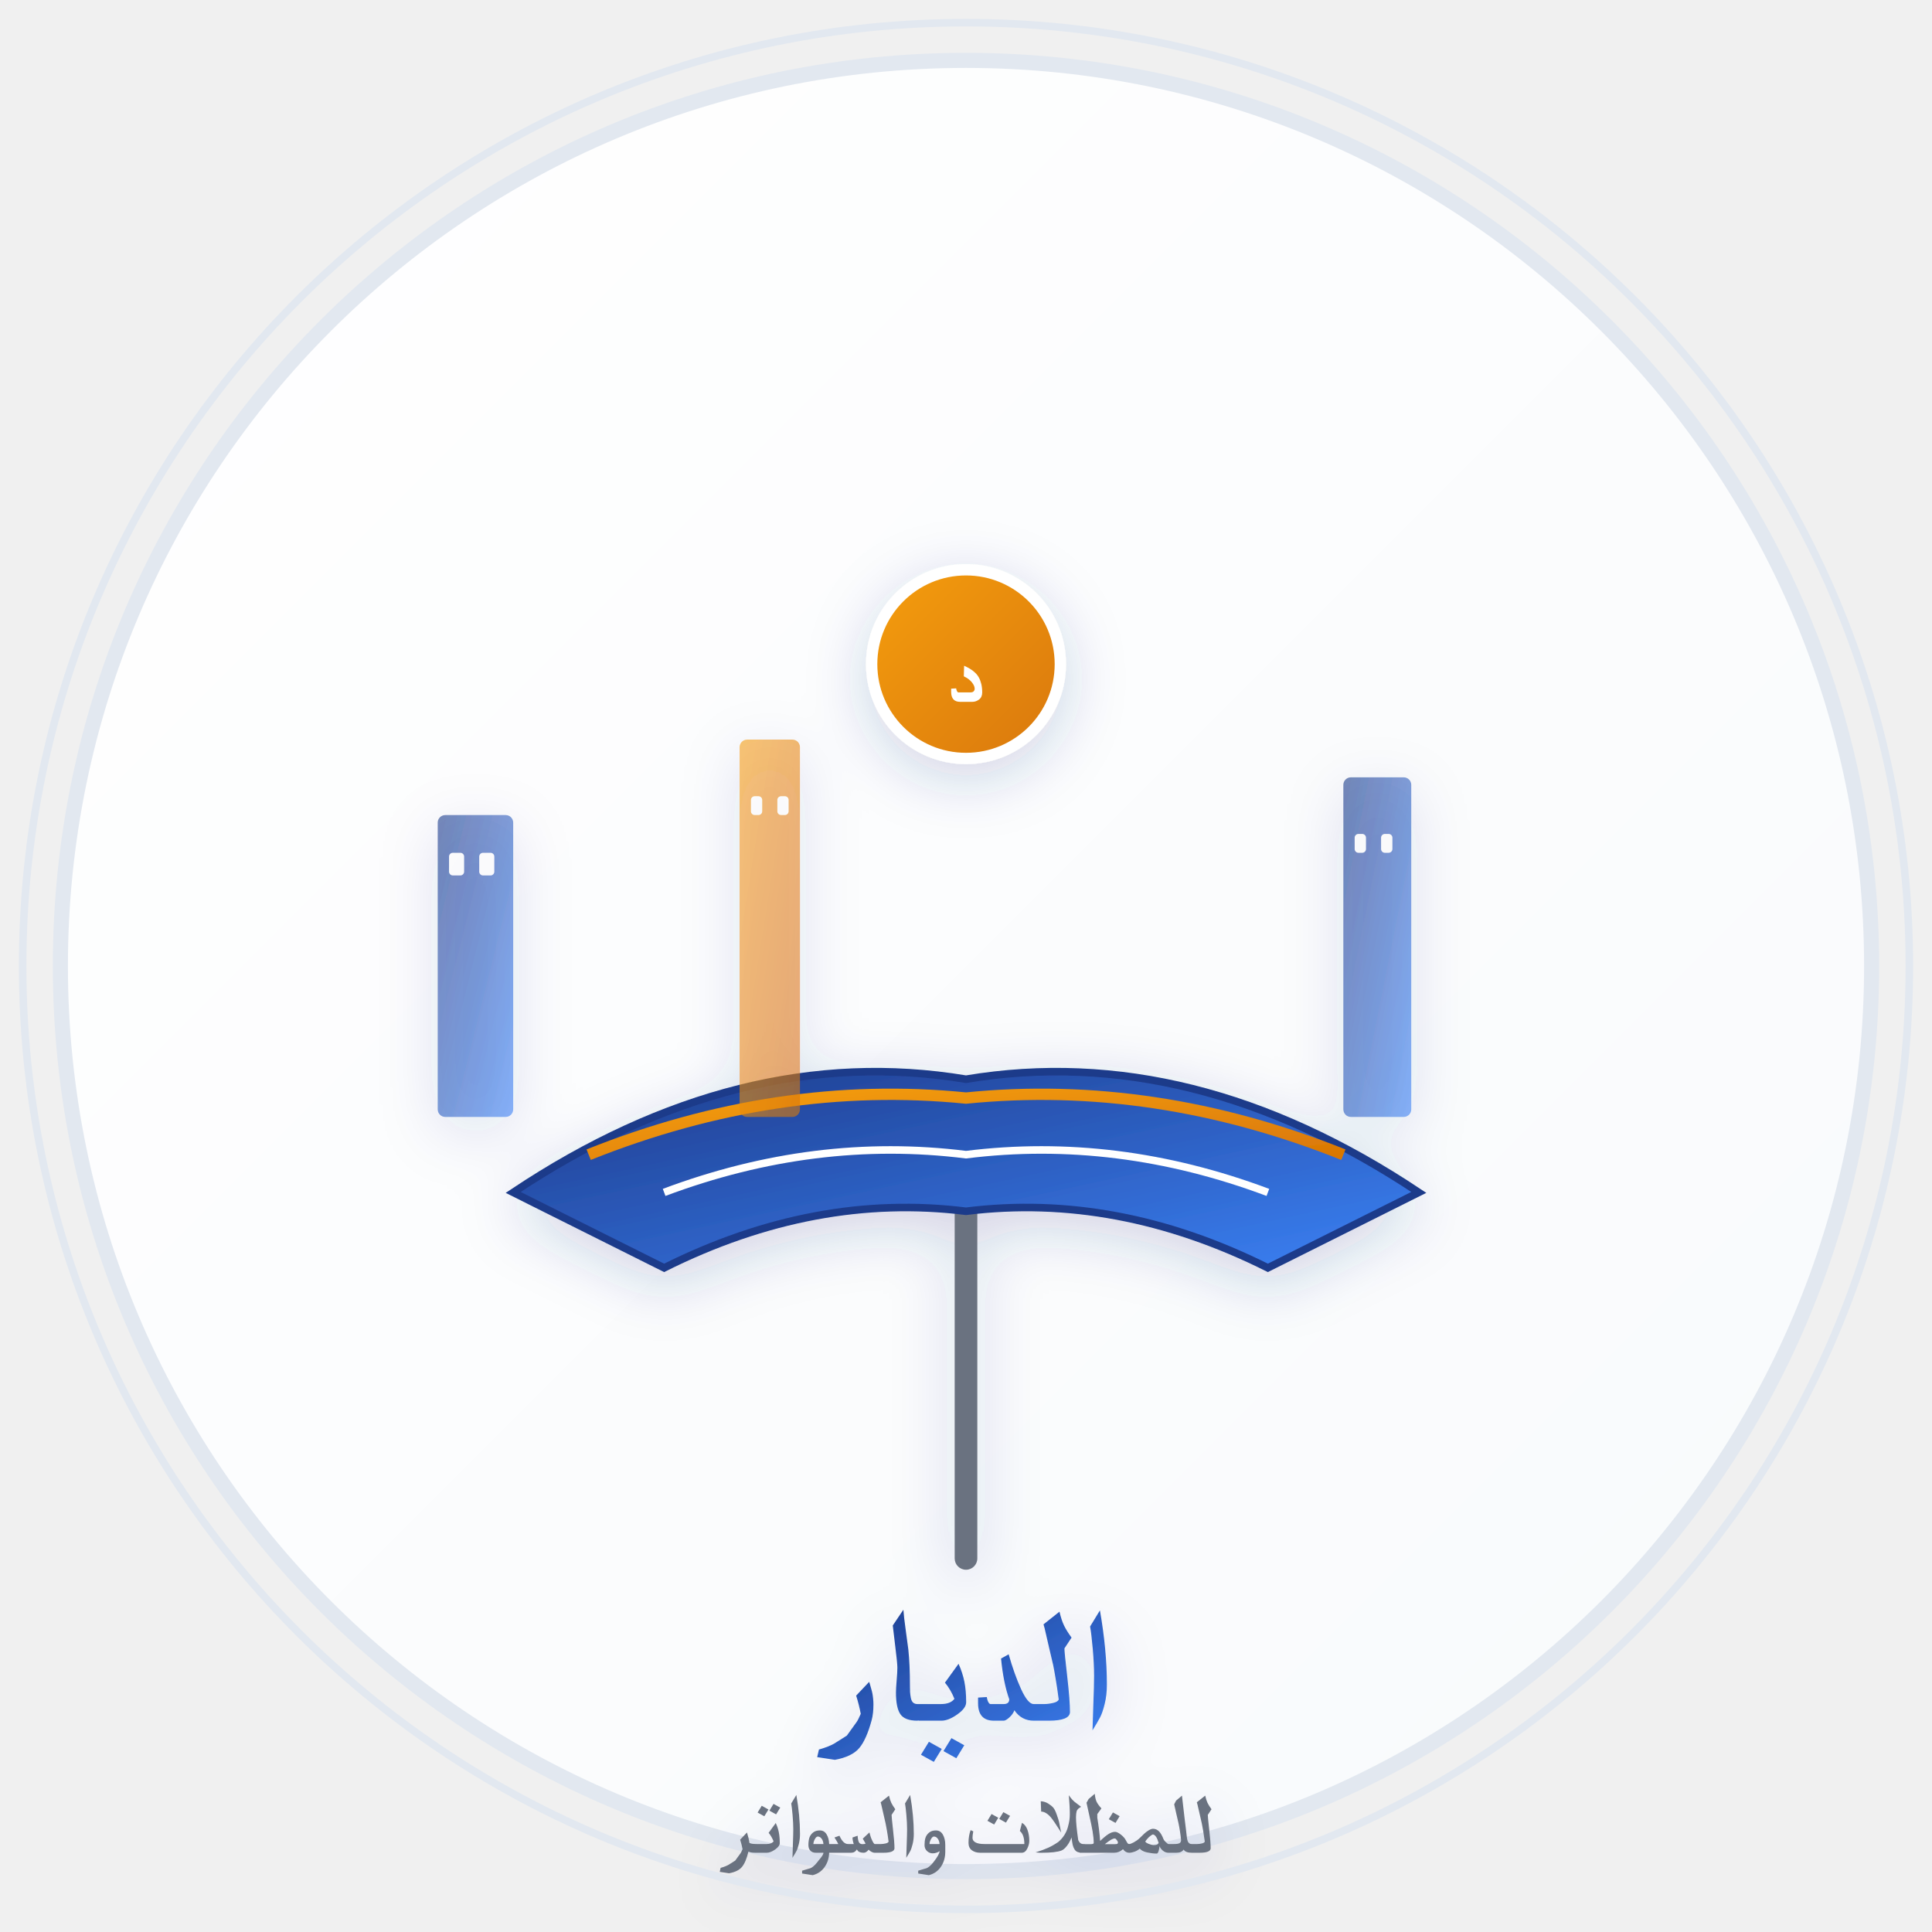
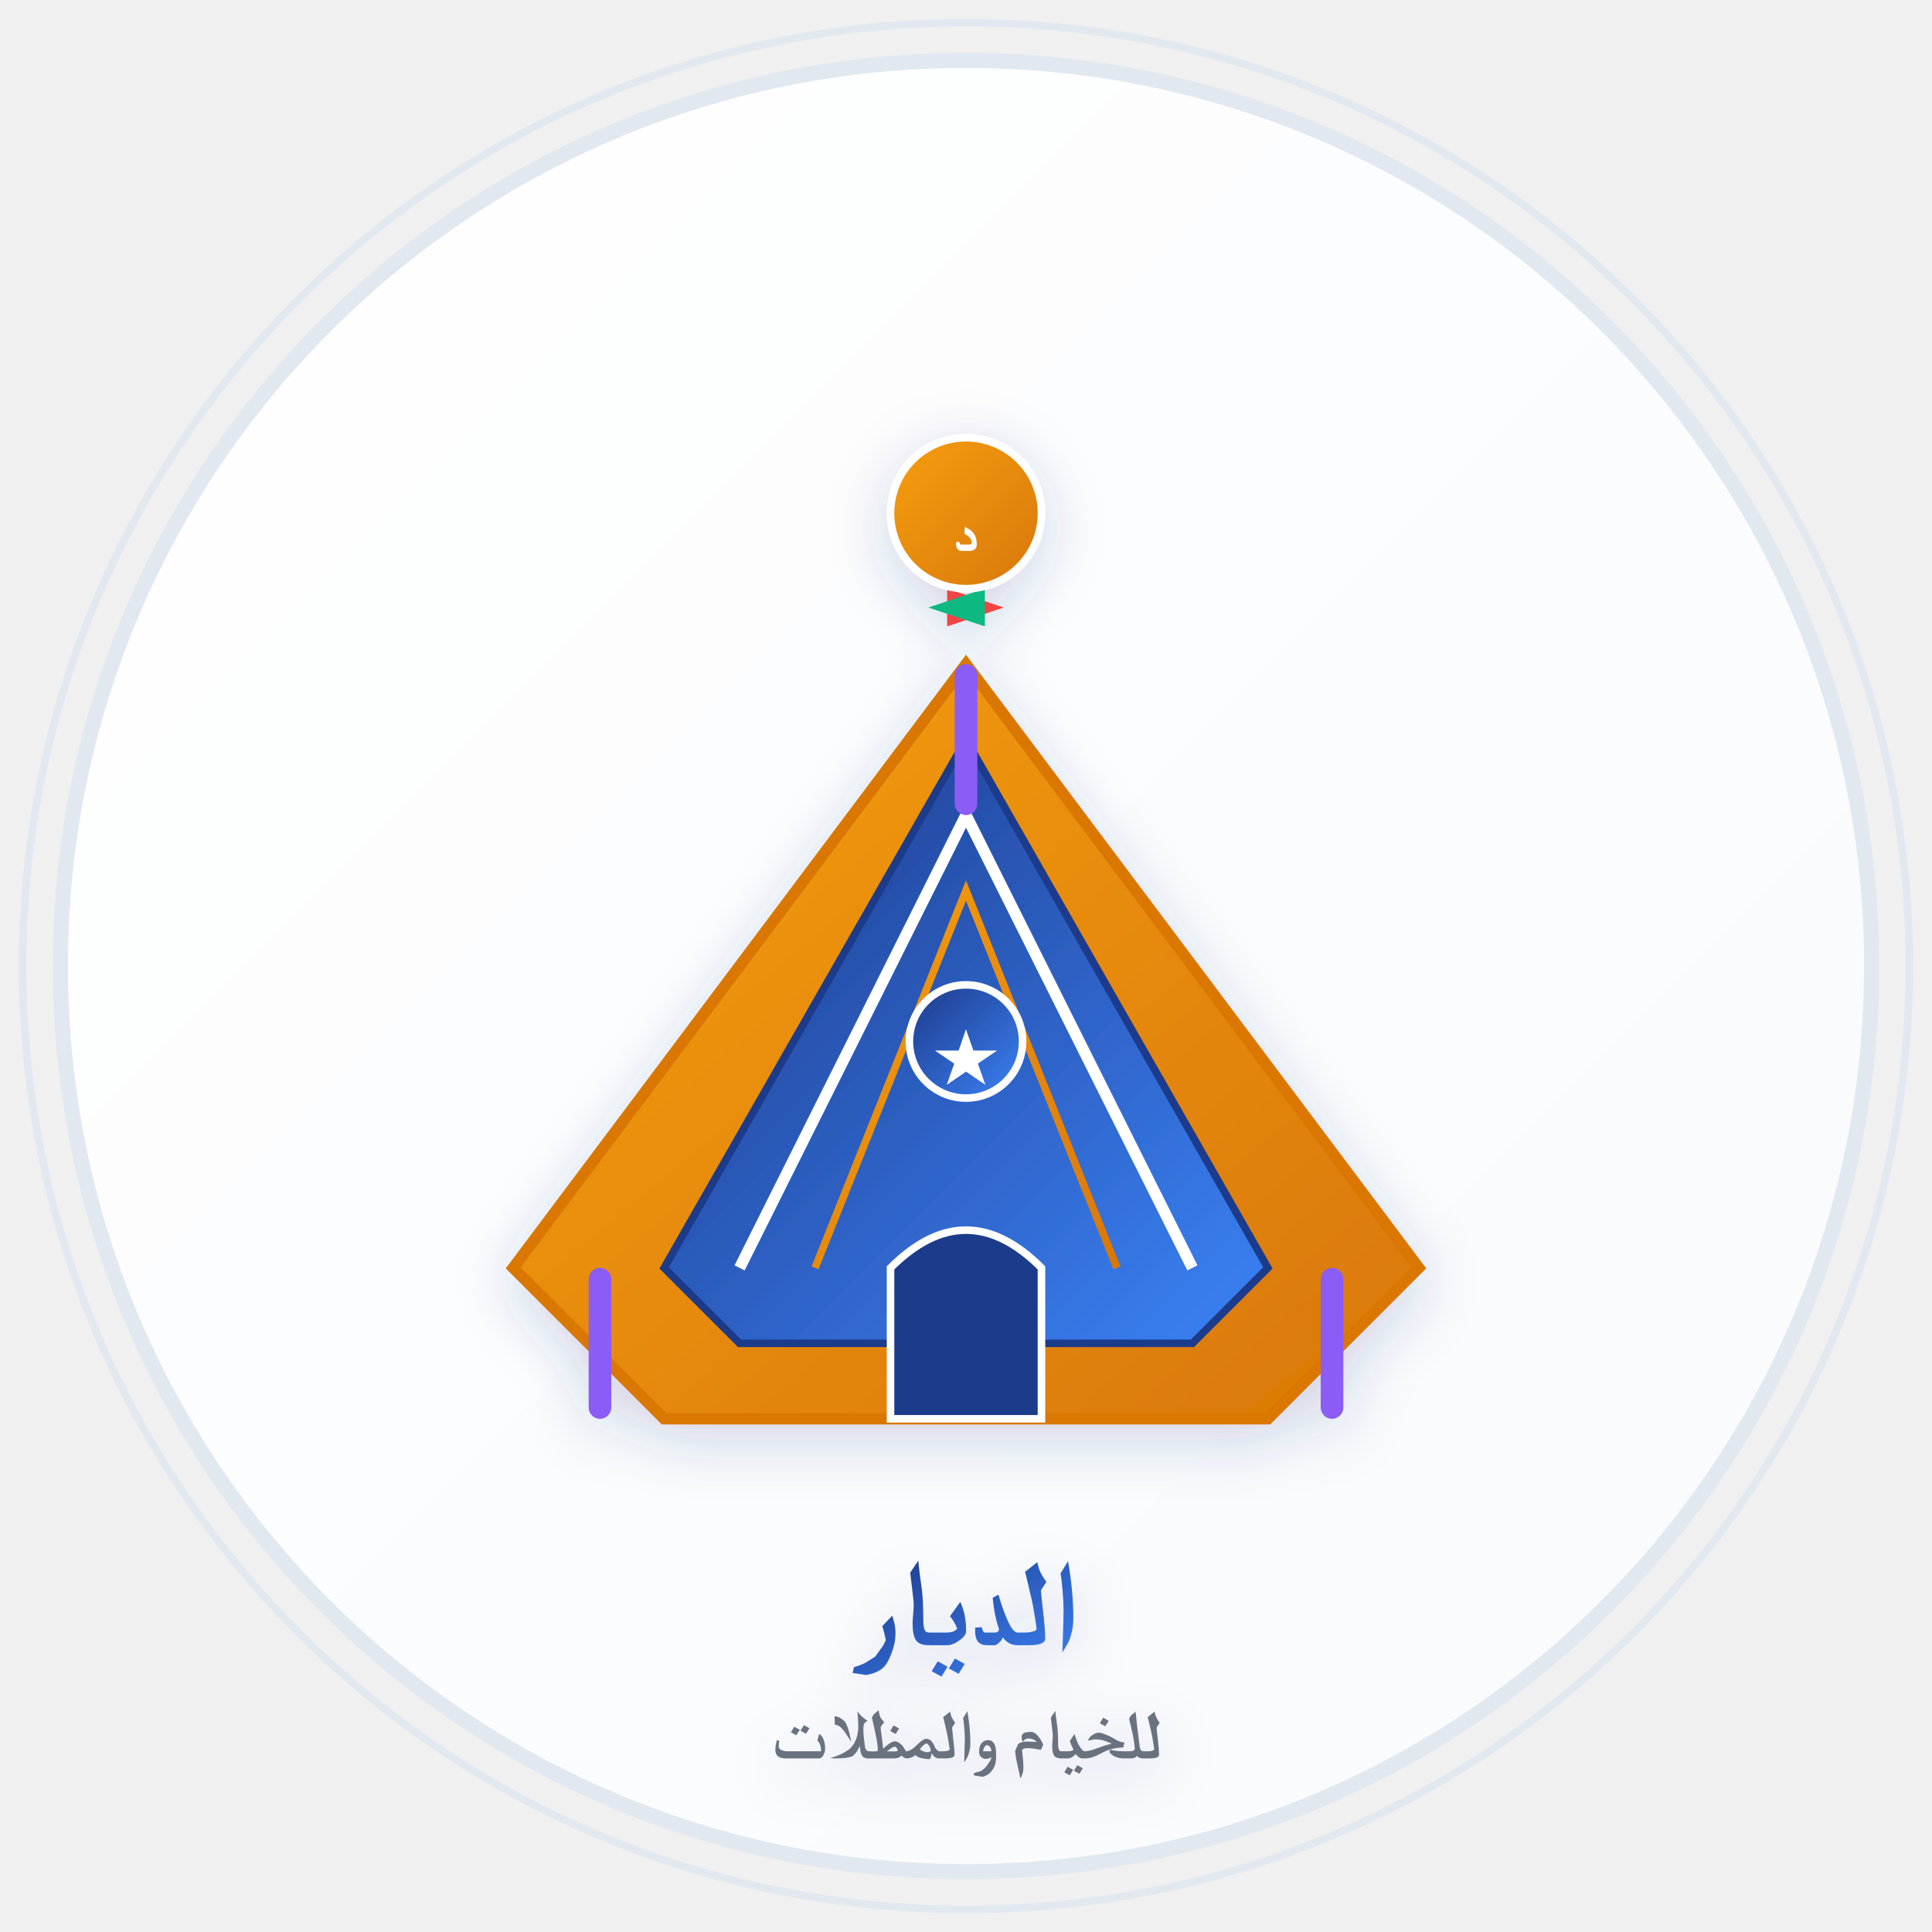
<svg xmlns="http://www.w3.org/2000/svg" width="512" height="512" viewBox="0 0 512 512">
  <defs>
    <linearGradient id="primaryGrad" x1="0%" y1="0%" x2="100%" y2="100%">
      <stop offset="0%" style="stop-color:#1e3a8a;stop-opacity:1" />
      <stop offset="100%" style="stop-color:#3b82f6;stop-opacity:1" />
    </linearGradient>
-     <linearGradient id="secondaryGrad" x1="0%" y1="0%" x2="100%" y2="100%">
+     <linearGradient id="tentGrad" x1="0%" y1="0%" x2="100%" y2="100%">
      <stop offset="0%" style="stop-color:#f59e0b;stop-opacity:1" />
      <stop offset="100%" style="stop-color:#d97706;stop-opacity:1" />
    </linearGradient>
    <linearGradient id="backgroundGrad" x1="0%" y1="0%" x2="100%" y2="100%">
      <stop offset="0%" style="stop-color:#ffffff;stop-opacity:1" />
      <stop offset="100%" style="stop-color:#f8fafc;stop-opacity:1" />
    </linearGradient>
    <filter id="shadow" x="-50%" y="-50%" width="200%" height="200%">
      <feDropShadow dx="0" dy="4" stdDeviation="8" flood-color="#1e3a8a" flood-opacity="0.2" />
    </filter>
  </defs>
  <circle cx="256" cy="256" r="240" fill="url(#backgroundGrad)" stroke="#e2e8f0" stroke-width="4" />
  <g transform="translate(256,256)" filter="url(#shadow)">
-     <rect x="-3" y="60" width="6" height="100" fill="#6b7280" rx="3" />
-     <path d="M-120,60 Q-60,20 0,30 Q60,20 120,60 L80,80 Q40,60 0,65 Q-40,60 -80,80 Z" fill="url(#primaryGrad)" stroke="#1e3a8a" stroke-width="2" />
-     <path d="M-100,50 Q-50,30 0,35 Q50,30 100,50" stroke="url(#secondaryGrad)" stroke-width="3" fill="none" />
-     <path d="M-80,60 Q-40,45 0,50 Q40,45 80,60" stroke="#ffffff" stroke-width="2" fill="none" />
-     <g opacity="0.6">
-       <rect x="-140" y="-40" width="20" height="80" fill="url(#primaryGrad)" rx="2" />
-       <rect x="-137" y="-30" width="4" height="6" fill="#ffffff" rx="1" />
-       <rect x="-129" y="-30" width="4" height="6" fill="#ffffff" rx="1" />
-       <rect x="-60" y="-60" width="16" height="100" fill="url(#secondaryGrad)" rx="2" />
-       <rect x="-57" y="-45" width="3" height="5" fill="#ffffff" rx="1" />
-       <rect x="-50" y="-45" width="3" height="5" fill="#ffffff" rx="1" />
-       <rect x="100" y="-50" width="18" height="90" fill="url(#primaryGrad)" rx="2" />
-       <rect x="103" y="-35" width="3" height="5" fill="#ffffff" rx="1" />
-       <rect x="110" y="-35" width="3" height="5" fill="#ffffff" rx="1" />
-     </g>
-     <circle cx="0" cy="-80" r="25" fill="url(#secondaryGrad)" stroke="#ffffff" stroke-width="3" />
-     <text x="0" y="-70" font-family="Arial, serif" font-size="24" font-weight="bold" text-anchor="middle" fill="#ffffff">د</text>
-     <text x="0" y="200" font-family="Arial, serif" font-size="42" font-weight="bold" text-anchor="middle" fill="url(#primaryGrad)">الديار</text>
-     <text x="0" y="235" font-family="Arial, serif" font-size="22" font-weight="600" text-anchor="middle" fill="#6b7280">للمظلات والسواتر</text>
+     <path d="M-120,80 L0,-80 L120,80 L80,120 L-80,120 Z" fill="url(#tentGrad)" stroke="#d97706" stroke-width="3" />
+     <path d="M-80,80 L0,-60 L80,80 L60,100 L-60,100 Z" fill="url(#primaryGrad)" stroke="#1e3a8a" stroke-width="2" />
+     <path d="M-60,80 L0,-40 L60,80" stroke="#ffffff" stroke-width="3" fill="none" />
+     <path d="M-40,80 L0,-20 L40,80" stroke="url(#tentGrad)" stroke-width="2" fill="none" />
+     <path d="M-20,80 Q0,60 20,80 L20,120 L-20,120 Z" fill="#1e3a8a" stroke="#ffffff" stroke-width="2" />
+     <rect x="-100" y="80" width="6" height="40" fill="#8b5cf6" rx="3" />
+     <rect x="94" y="80" width="6" height="40" fill="#8b5cf6" rx="3" />
+     <rect x="-3" y="-80" width="6" height="40" fill="#8b5cf6" rx="3" />
+     <circle cx="0" cy="20" r="15" fill="url(#primaryGrad)" stroke="#ffffff" stroke-width="2" />
+     <text x="0" y="30" font-family="Arial, serif" font-size="18" font-weight="bold" text-anchor="middle" fill="#ffffff">★</text>
+     <path d="M-5,-80 L-5,-100 L10,-95 L-5,-90 Z" fill="#ef4444" />
+     <path d="M5,-80 L5,-100 L-10,-95 L5,-90 Z" fill="#10b981" />
+     <circle cx="0" cy="-120" r="20" fill="url(#tentGrad)" stroke="#ffffff" stroke-width="2" />
+     <text x="0" y="-110" font-family="Arial, serif" font-size="16" font-weight="bold" text-anchor="middle" fill="#ffffff">د</text>
+     <text x="0" y="180" font-family="Arial, serif" font-size="32" font-weight="bold" text-anchor="middle" fill="url(#primaryGrad)">الديار</text>
+     <text x="0" y="210" font-family="Arial, serif" font-size="18" font-weight="600" text-anchor="middle" fill="#6b7280">للخيام والمظلات</text>
  </g>
  <circle cx="256" cy="256" r="250" fill="none" stroke="#e2e8f0" stroke-width="2" />
</svg>
